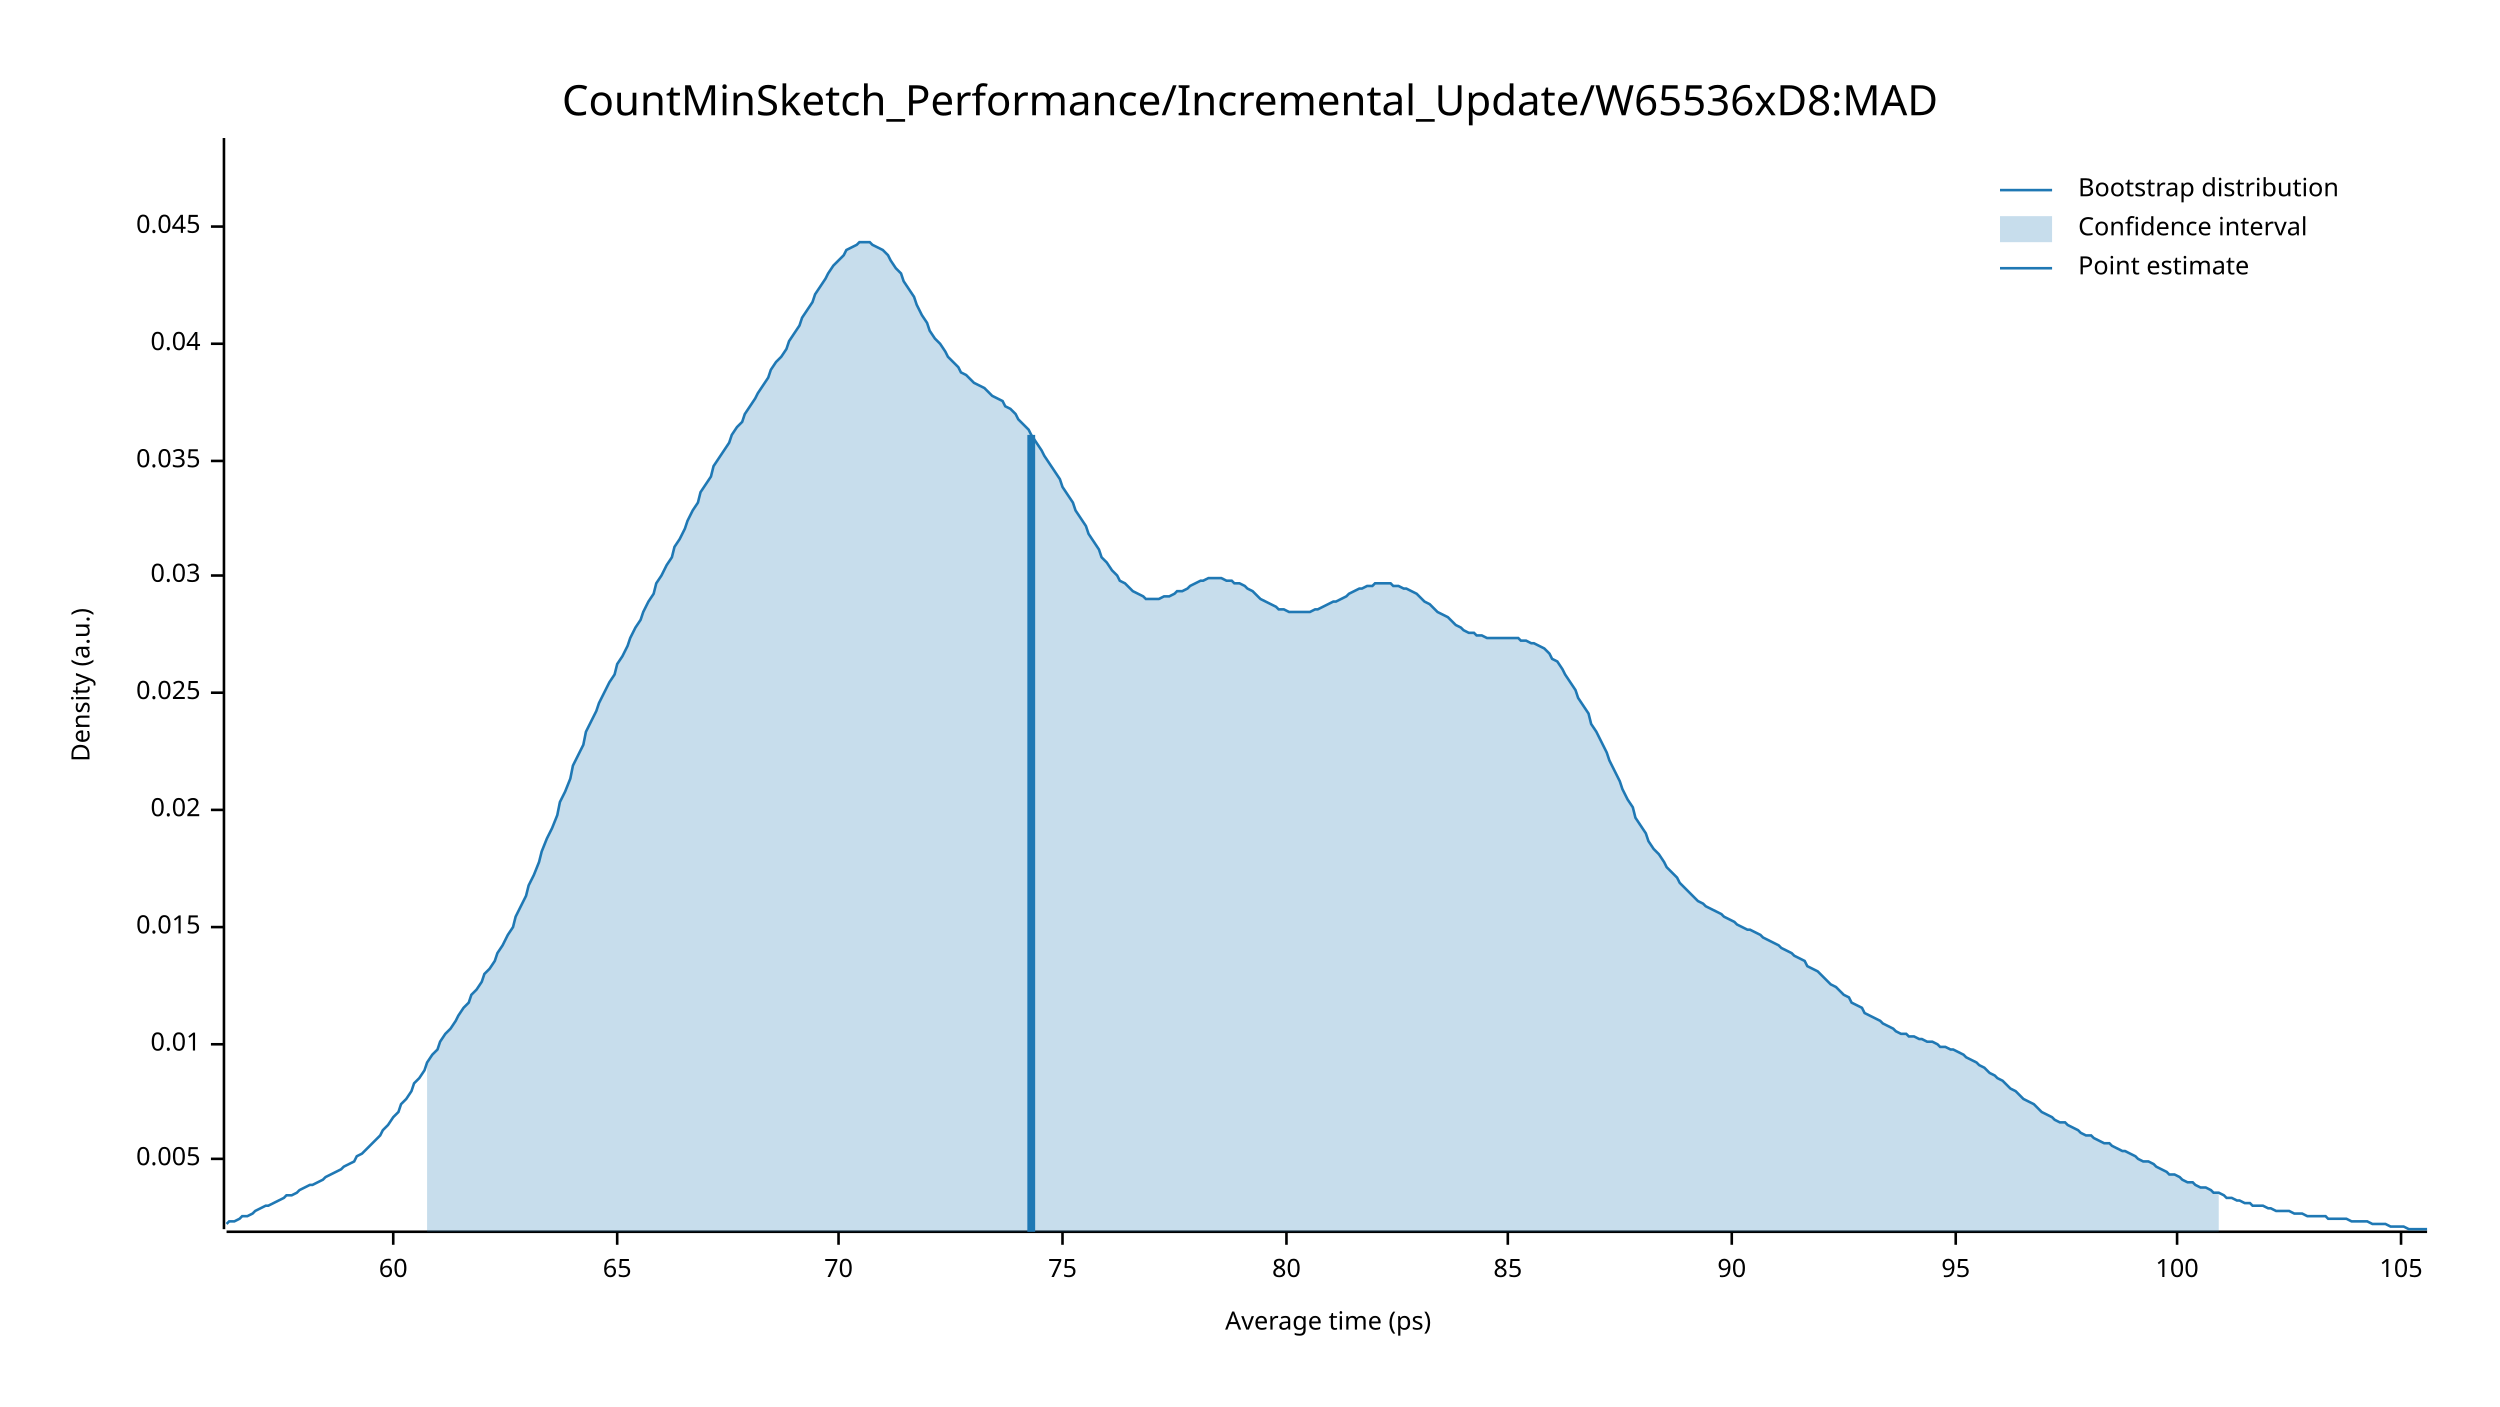
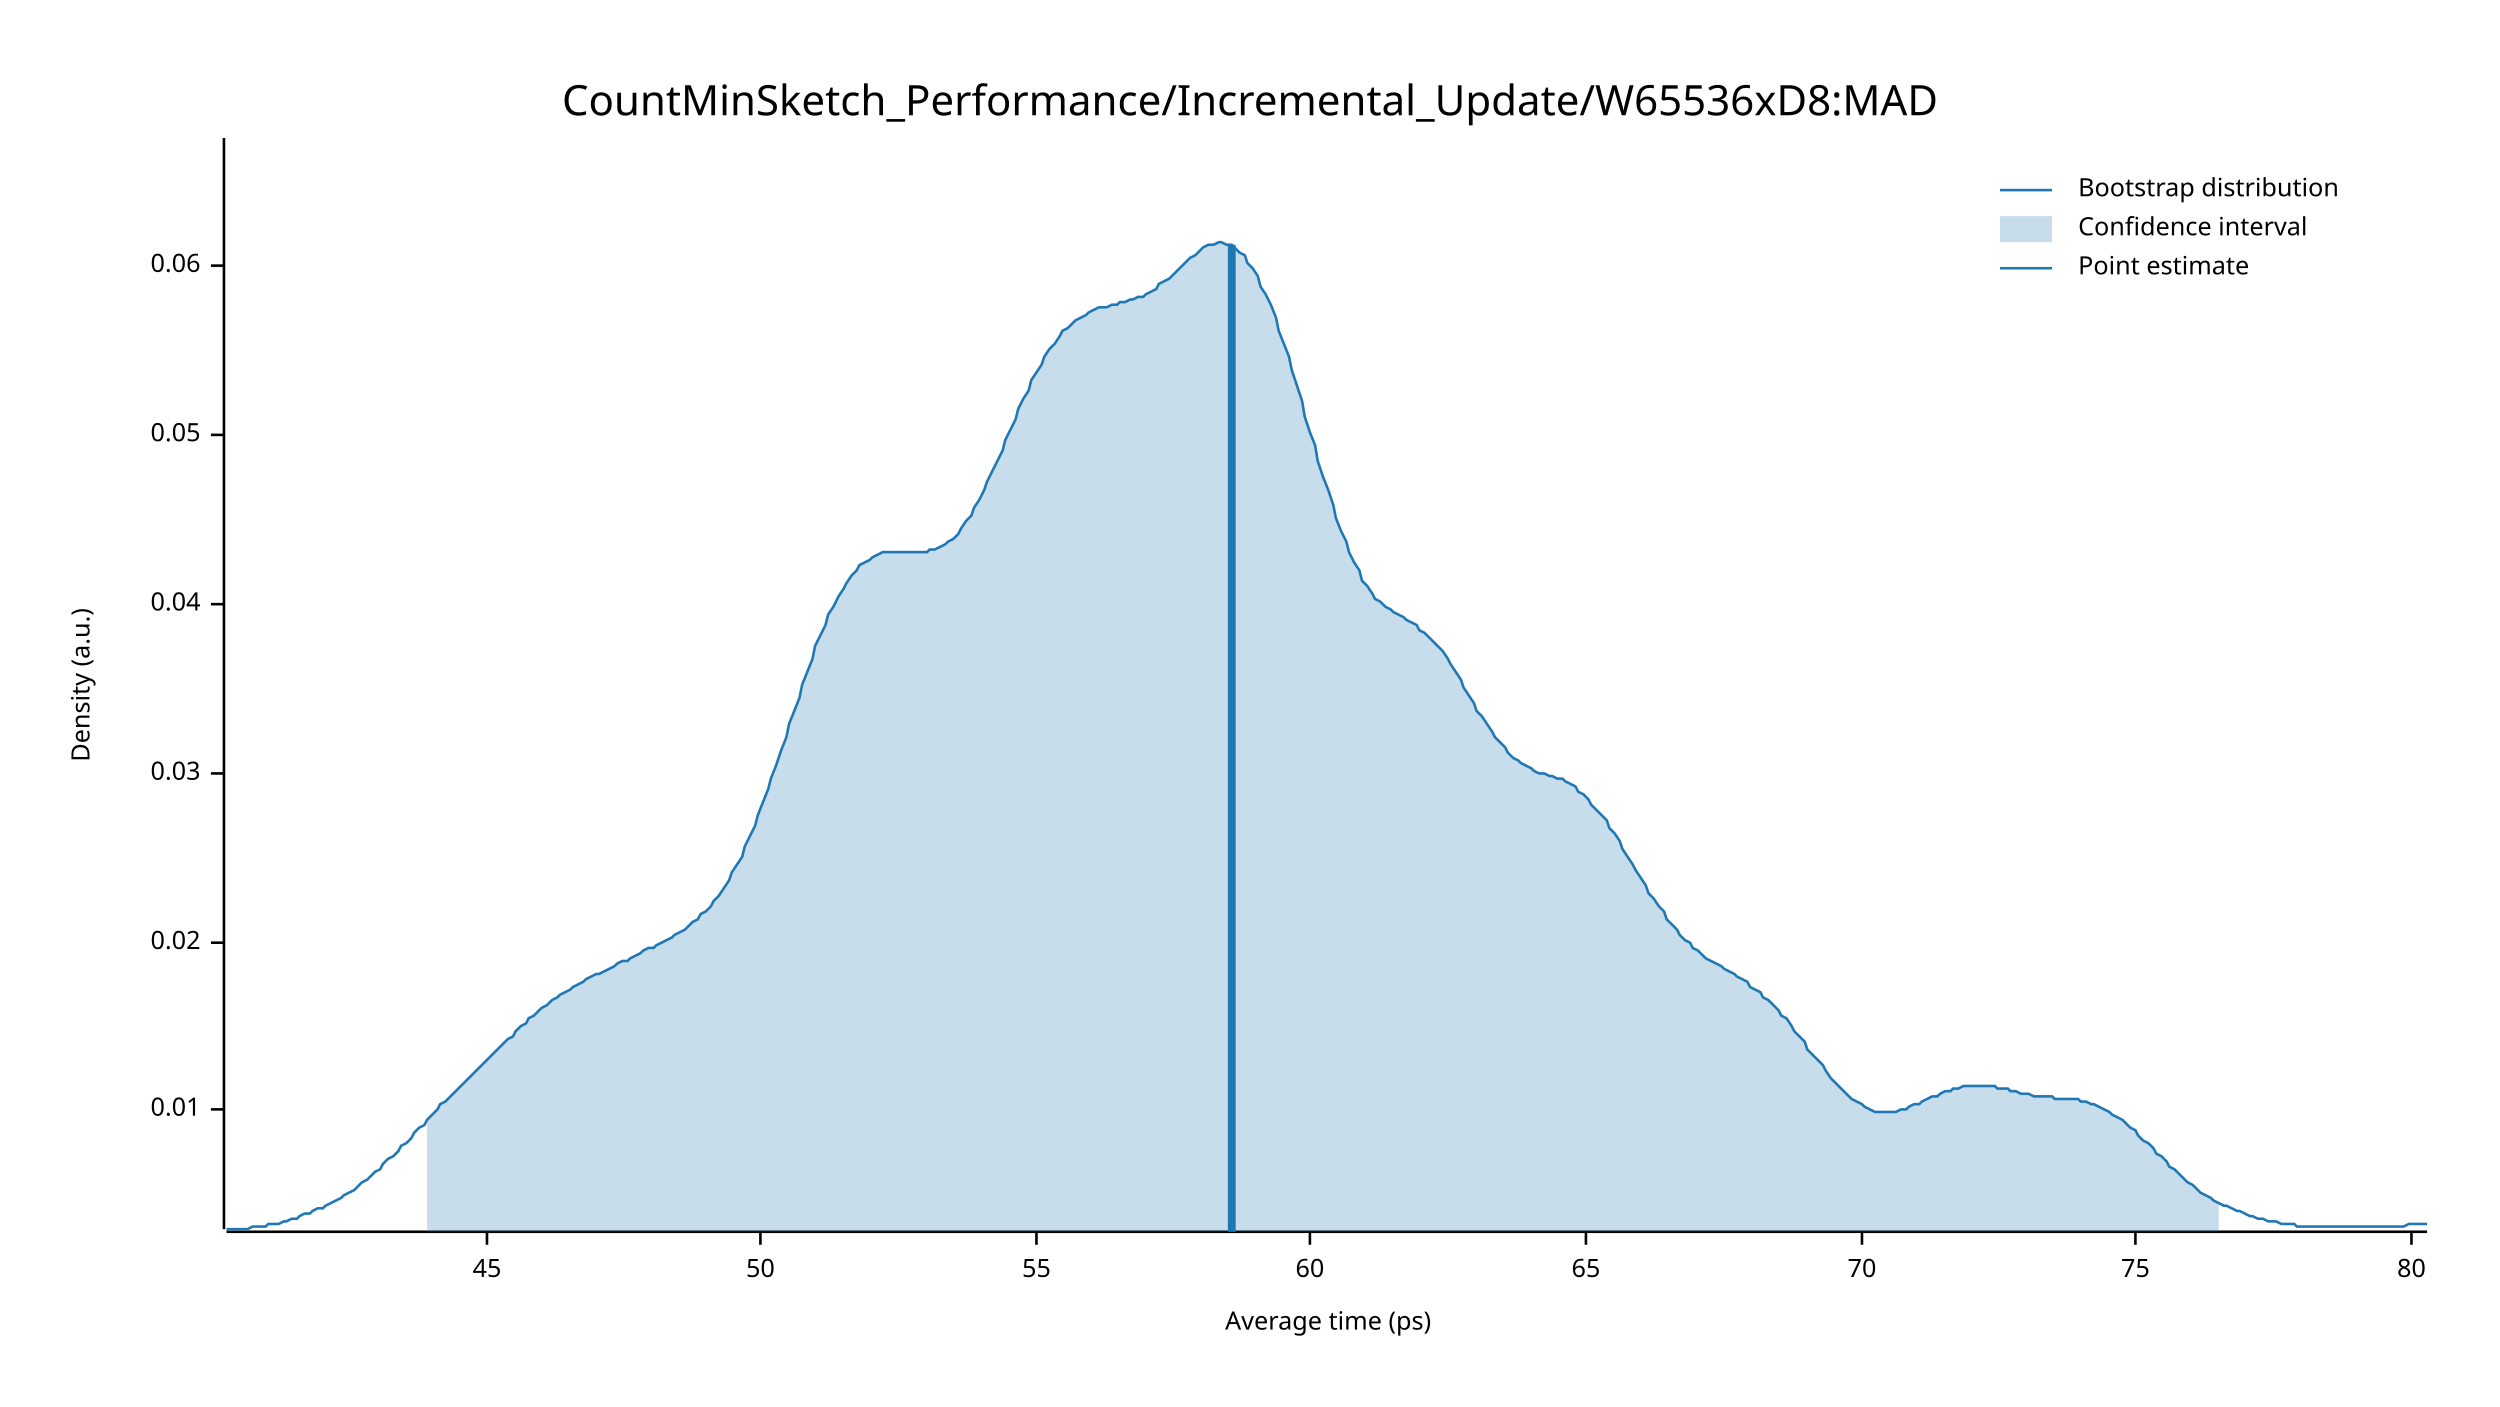
<svg xmlns="http://www.w3.org/2000/svg" width="960" height="540" viewBox="0 0 960 540">
  <text x="480" y="32" dy="0.76em" text-anchor="middle" font-family="sans-serif" font-size="16.129" opacity="1" fill="#000000">
CountMinSketch_Performance/Incremental_Update/W65536xD8:MAD
</text>
  <text x="27" y="263" dy="0.76em" text-anchor="middle" font-family="sans-serif" font-size="9.677" opacity="1" fill="#000000" transform="rotate(270, 27, 263)">
Density (a.u.)
</text>
  <text x="510" y="513" dy="-0.5ex" text-anchor="middle" font-family="sans-serif" font-size="9.677" opacity="1" fill="#000000">
Average time (ps)
</text>
  <polyline fill="none" opacity="1" stroke="#000000" stroke-width="1" points="86,53 86,472 " />
-   <text x="77" y="445" dy="0.5ex" text-anchor="end" font-family="sans-serif" font-size="9.677" opacity="1" fill="#000000">
- 0.005
- </text>
-   <polyline fill="none" opacity="1" stroke="#000000" stroke-width="1" points="81,445 86,445 " />
-   <text x="77" y="401" dy="0.5ex" text-anchor="end" font-family="sans-serif" font-size="9.677" opacity="1" fill="#000000">
+   <text x="77" y="426" dy="0.5ex" text-anchor="end" font-family="sans-serif" font-size="9.677" opacity="1" fill="#000000">
0.01
</text>
-   <polyline fill="none" opacity="1" stroke="#000000" stroke-width="1" points="81,401 86,401 " />
-   <text x="77" y="356" dy="0.5ex" text-anchor="end" font-family="sans-serif" font-size="9.677" opacity="1" fill="#000000">
- 0.015
- </text>
-   <polyline fill="none" opacity="1" stroke="#000000" stroke-width="1" points="81,356 86,356 " />
-   <text x="77" y="311" dy="0.5ex" text-anchor="end" font-family="sans-serif" font-size="9.677" opacity="1" fill="#000000">
+   <polyline fill="none" opacity="1" stroke="#000000" stroke-width="1" points="81,426 86,426 " />
+   <text x="77" y="362" dy="0.5ex" text-anchor="end" font-family="sans-serif" font-size="9.677" opacity="1" fill="#000000">
0.02
</text>
-   <polyline fill="none" opacity="1" stroke="#000000" stroke-width="1" points="81,311 86,311 " />
-   <text x="77" y="266" dy="0.5ex" text-anchor="end" font-family="sans-serif" font-size="9.677" opacity="1" fill="#000000">
- 0.025
- </text>
-   <polyline fill="none" opacity="1" stroke="#000000" stroke-width="1" points="81,266 86,266 " />
-   <text x="77" y="221" dy="0.5ex" text-anchor="end" font-family="sans-serif" font-size="9.677" opacity="1" fill="#000000">
+   <polyline fill="none" opacity="1" stroke="#000000" stroke-width="1" points="81,362 86,362 " />
+   <text x="77" y="297" dy="0.5ex" text-anchor="end" font-family="sans-serif" font-size="9.677" opacity="1" fill="#000000">
0.03
</text>
-   <polyline fill="none" opacity="1" stroke="#000000" stroke-width="1" points="81,221 86,221 " />
-   <text x="77" y="177" dy="0.5ex" text-anchor="end" font-family="sans-serif" font-size="9.677" opacity="1" fill="#000000">
- 0.035
- </text>
-   <polyline fill="none" opacity="1" stroke="#000000" stroke-width="1" points="81,177 86,177 " />
-   <text x="77" y="132" dy="0.5ex" text-anchor="end" font-family="sans-serif" font-size="9.677" opacity="1" fill="#000000">
+   <polyline fill="none" opacity="1" stroke="#000000" stroke-width="1" points="81,297 86,297 " />
+   <text x="77" y="232" dy="0.5ex" text-anchor="end" font-family="sans-serif" font-size="9.677" opacity="1" fill="#000000">
0.04
</text>
-   <polyline fill="none" opacity="1" stroke="#000000" stroke-width="1" points="81,132 86,132 " />
-   <text x="77" y="87" dy="0.5ex" text-anchor="end" font-family="sans-serif" font-size="9.677" opacity="1" fill="#000000">
- 0.045
+   <polyline fill="none" opacity="1" stroke="#000000" stroke-width="1" points="81,232 86,232 " />
+   <text x="77" y="167" dy="0.5ex" text-anchor="end" font-family="sans-serif" font-size="9.677" opacity="1" fill="#000000">
+ 0.05
</text>
-   <polyline fill="none" opacity="1" stroke="#000000" stroke-width="1" points="81,87 86,87 " />
+   <polyline fill="none" opacity="1" stroke="#000000" stroke-width="1" points="81,167 86,167 " />
+   <text x="77" y="102" dy="0.5ex" text-anchor="end" font-family="sans-serif" font-size="9.677" opacity="1" fill="#000000">
+ 0.06
+ </text>
+   <polyline fill="none" opacity="1" stroke="#000000" stroke-width="1" points="81,102 86,102 " />
  <polyline fill="none" opacity="1" stroke="#000000" stroke-width="1" points="87,473 932,473 " />
-   <text x="151" y="483" dy="0.76em" text-anchor="middle" font-family="sans-serif" font-size="9.677" opacity="1" fill="#000000">
+   <text x="187" y="483" dy="0.76em" text-anchor="middle" font-family="sans-serif" font-size="9.677" opacity="1" fill="#000000">
+ 45
+ </text>
+   <polyline fill="none" opacity="1" stroke="#000000" stroke-width="1" points="187,473 187,478 " />
+   <text x="292" y="483" dy="0.76em" text-anchor="middle" font-family="sans-serif" font-size="9.677" opacity="1" fill="#000000">
+ 50
+ </text>
+   <polyline fill="none" opacity="1" stroke="#000000" stroke-width="1" points="292,473 292,478 " />
+   <text x="398" y="483" dy="0.76em" text-anchor="middle" font-family="sans-serif" font-size="9.677" opacity="1" fill="#000000">
+ 55
+ </text>
+   <polyline fill="none" opacity="1" stroke="#000000" stroke-width="1" points="398,473 398,478 " />
+   <text x="503" y="483" dy="0.76em" text-anchor="middle" font-family="sans-serif" font-size="9.677" opacity="1" fill="#000000">
60
</text>
-   <polyline fill="none" opacity="1" stroke="#000000" stroke-width="1" points="151,473 151,478 " />
-   <text x="237" y="483" dy="0.76em" text-anchor="middle" font-family="sans-serif" font-size="9.677" opacity="1" fill="#000000">
+   <polyline fill="none" opacity="1" stroke="#000000" stroke-width="1" points="503,473 503,478 " />
+   <text x="609" y="483" dy="0.76em" text-anchor="middle" font-family="sans-serif" font-size="9.677" opacity="1" fill="#000000">
65
</text>
-   <polyline fill="none" opacity="1" stroke="#000000" stroke-width="1" points="237,473 237,478 " />
-   <text x="322" y="483" dy="0.76em" text-anchor="middle" font-family="sans-serif" font-size="9.677" opacity="1" fill="#000000">
+   <polyline fill="none" opacity="1" stroke="#000000" stroke-width="1" points="609,473 609,478 " />
+   <text x="715" y="483" dy="0.76em" text-anchor="middle" font-family="sans-serif" font-size="9.677" opacity="1" fill="#000000">
70
</text>
-   <polyline fill="none" opacity="1" stroke="#000000" stroke-width="1" points="322,473 322,478 " />
-   <text x="408" y="483" dy="0.76em" text-anchor="middle" font-family="sans-serif" font-size="9.677" opacity="1" fill="#000000">
+   <polyline fill="none" opacity="1" stroke="#000000" stroke-width="1" points="715,473 715,478 " />
+   <text x="820" y="483" dy="0.76em" text-anchor="middle" font-family="sans-serif" font-size="9.677" opacity="1" fill="#000000">
75
</text>
-   <polyline fill="none" opacity="1" stroke="#000000" stroke-width="1" points="408,473 408,478 " />
-   <text x="494" y="483" dy="0.76em" text-anchor="middle" font-family="sans-serif" font-size="9.677" opacity="1" fill="#000000">
+   <polyline fill="none" opacity="1" stroke="#000000" stroke-width="1" points="820,473 820,478 " />
+   <text x="926" y="483" dy="0.76em" text-anchor="middle" font-family="sans-serif" font-size="9.677" opacity="1" fill="#000000">
80
</text>
-   <polyline fill="none" opacity="1" stroke="#000000" stroke-width="1" points="494,473 494,478 " />
-   <text x="579" y="483" dy="0.76em" text-anchor="middle" font-family="sans-serif" font-size="9.677" opacity="1" fill="#000000">
- 85
- </text>
-   <polyline fill="none" opacity="1" stroke="#000000" stroke-width="1" points="579,473 579,478 " />
-   <text x="665" y="483" dy="0.76em" text-anchor="middle" font-family="sans-serif" font-size="9.677" opacity="1" fill="#000000">
- 90
- </text>
-   <polyline fill="none" opacity="1" stroke="#000000" stroke-width="1" points="665,473 665,478 " />
-   <text x="751" y="483" dy="0.76em" text-anchor="middle" font-family="sans-serif" font-size="9.677" opacity="1" fill="#000000">
- 95
- </text>
-   <polyline fill="none" opacity="1" stroke="#000000" stroke-width="1" points="751,473 751,478 " />
-   <text x="836" y="483" dy="0.76em" text-anchor="middle" font-family="sans-serif" font-size="9.677" opacity="1" fill="#000000">
- 100
- </text>
-   <polyline fill="none" opacity="1" stroke="#000000" stroke-width="1" points="836,473 836,478 " />
-   <text x="922" y="483" dy="0.76em" text-anchor="middle" font-family="sans-serif" font-size="9.677" opacity="1" fill="#000000">
- 105
- </text>
-   <polyline fill="none" opacity="1" stroke="#000000" stroke-width="1" points="922,473 922,478 " />
-   <polyline fill="none" opacity="1" stroke="#1F78B4" stroke-width="1" points="87,470 88,469 90,469 92,468 93,467 95,467 97,466 98,465 100,464 102,463 103,463 105,462 107,461 109,460 110,459 112,459 114,458 115,457 117,456 119,455 120,455 122,454 124,453 125,452 127,451 129,450 131,449 132,448 134,447 136,446 137,444 139,443 141,441 142,440 144,438 146,436 147,434 149,432 151,429 153,427 154,424 156,422 158,419 159,416 161,414 163,411 164,408 166,405 168,403 169,400 171,397 173,395 175,392 176,390 178,387 180,385 181,382 183,380 185,377 186,374 188,372 190,369 191,366 193,363 195,359 197,356 198,352 200,348 202,344 203,340 205,336 207,331 208,327 210,322 212,318 214,313 215,308 217,304 219,299 220,294 222,290 224,286 225,281 227,277 229,273 230,270 232,266 234,262 236,259 237,255 239,252 241,248 242,245 244,241 246,238 247,235 249,231 251,228 252,224 254,221 256,217 258,214 259,210 261,207 263,203 264,200 266,196 268,193 269,189 271,186 273,183 274,179 276,176 278,173 280,170 281,167 283,164 285,162 286,159 288,156 290,153 291,151 293,148 295,145 296,142 298,139 300,137 302,134 303,131 305,128 307,125 308,122 310,119 312,116 313,113 315,110 317,107 318,105 320,102 322,100 324,98 325,96 327,95 329,94 330,93 332,93 334,93 335,94 337,95 339,96 341,98 342,100 344,103 346,105 347,108 349,111 351,114 352,117 354,121 356,124 357,127 359,130 361,132 363,135 364,137 366,139 368,141 369,143 371,144 373,146 374,147 376,148 378,149 379,150 381,152 383,153 385,154 386,156 388,157 390,159 391,161 393,163 395,165 396,167 398,170 400,173 401,175 403,178 405,181 407,184 408,187 410,190 412,193 413,196 415,199 417,202 418,205 420,208 422,211 423,214 425,216 427,219 429,221 430,223 432,224 434,226 435,227 437,228 439,229 440,230 442,230 444,230 445,230 447,229 449,229 451,228 452,227 454,227 456,226 457,225 459,224 461,223 462,223 464,222 466,222 468,222 469,222 471,223 473,223 474,224 476,224 478,225 479,226 481,227 483,229 484,230 486,231 488,232 490,233 491,234 493,234 495,235 496,235 498,235 500,235 501,235 503,235 505,234 506,234 508,233 510,232 512,231 513,231 515,230 517,229 518,228 520,227 522,226 523,226 525,225 527,225 528,224 530,224 532,224 534,224 535,225 537,225 539,226 540,226 542,227 544,228 545,229 547,231 549,232 550,233 552,235 554,236 556,237 557,238 559,240 561,241 562,242 564,243 566,243 567,244 569,244 571,245 573,245 574,245 576,245 578,245 579,245 581,245 583,245 584,246 586,246 588,247 589,247 591,248 593,249 595,251 596,253 598,254 600,257 601,259 603,262 605,265 606,268 608,271 610,274 611,278 613,281 615,285 617,289 618,292 620,296 622,300 623,303 625,307 627,310 628,314 630,317 632,320 633,323 635,326 637,328 639,331 640,333 642,335 644,337 645,339 647,341 649,343 650,344 652,346 654,347 655,348 657,349 659,350 661,351 662,352 664,353 666,354 667,355 669,356 671,357 672,357 674,358 676,359 677,360 679,361 681,362 683,363 684,364 686,365 688,366 689,367 691,368 693,369 694,371 696,372 698,373 700,375 701,376 703,378 705,379 706,380 708,382 710,383 711,385 713,386 715,387 716,389 718,390 720,391 722,392 723,393 725,394 727,395 728,396 730,397 732,397 733,398 735,398 737,399 738,399 740,400 742,400 744,401 745,402 747,402 749,403 750,403 752,404 754,405 755,406 757,407 759,408 760,409 762,410 764,412 766,413 767,414 769,415 771,417 772,418 774,419 776,421 777,422 779,423 781,424 782,425 784,427 786,428 788,429 789,430 791,431 793,431 794,432 796,433 798,434 799,435 801,436 803,436 804,437 806,438 808,439 810,439 811,440 813,441 815,442 816,442 818,443 820,444 821,445 823,446 825,446 827,447 828,448 830,449 832,450 833,451 835,451 837,452 838,453 840,454 842,454 843,455 845,456 847,456 849,457 850,458 852,458 854,459 855,460 857,460 859,461 860,461 862,462 864,462 865,463 867,463 869,463 871,464 872,464 874,465 876,465 877,465 879,465 881,466 882,466 884,466 886,467 887,467 889,467 891,467 893,467 894,468 896,468 898,468 899,468 901,468 903,469 904,469 906,469 908,469 909,469 911,470 913,470 915,470 916,470 918,471 920,471 921,471 923,471 925,472 926,472 928,472 930,472 932,472 " />
-   <polygon opacity="0.25" fill="#1F78B4" points="164,408 166,405 168,403 169,400 171,397 173,395 175,392 176,390 178,387 180,385 181,382 183,380 185,377 186,374 188,372 190,369 191,366 193,363 195,359 197,356 198,352 200,348 202,344 203,340 205,336 207,331 208,327 210,322 212,318 214,313 215,308 217,304 219,299 220,294 222,290 224,286 225,281 227,277 229,273 230,270 232,266 234,262 236,259 237,255 239,252 241,248 242,245 244,241 246,238 247,235 249,231 251,228 252,224 254,221 256,217 258,214 259,210 261,207 263,203 264,200 266,196 268,193 269,189 271,186 273,183 274,179 276,176 278,173 280,170 281,167 283,164 285,162 286,159 288,156 290,153 291,151 293,148 295,145 296,142 298,139 300,137 302,134 303,131 305,128 307,125 308,122 310,119 312,116 313,113 315,110 317,107 318,105 320,102 322,100 324,98 325,96 327,95 329,94 330,93 332,93 334,93 335,94 337,95 339,96 341,98 342,100 344,103 346,105 347,108 349,111 351,114 352,117 354,121 356,124 357,127 359,130 361,132 363,135 364,137 366,139 368,141 369,143 371,144 373,146 374,147 376,148 378,149 379,150 381,152 383,153 385,154 386,156 388,157 390,159 391,161 393,163 395,165 396,167 398,170 400,173 401,175 403,178 405,181 407,184 408,187 410,190 412,193 413,196 415,199 417,202 418,205 420,208 422,211 423,214 425,216 427,219 429,221 430,223 432,224 434,226 435,227 437,228 439,229 440,230 442,230 444,230 445,230 447,229 449,229 451,228 452,227 454,227 456,226 457,225 459,224 461,223 462,223 464,222 466,222 468,222 469,222 471,223 473,223 474,224 476,224 478,225 479,226 481,227 483,229 484,230 486,231 488,232 490,233 491,234 493,234 495,235 496,235 498,235 500,235 501,235 503,235 505,234 506,234 508,233 510,232 512,231 513,231 515,230 517,229 518,228 520,227 522,226 523,226 525,225 527,225 528,224 530,224 532,224 534,224 535,225 537,225 539,226 540,226 542,227 544,228 545,229 547,231 549,232 550,233 552,235 554,236 556,237 557,238 559,240 561,241 562,242 564,243 566,243 567,244 569,244 571,245 573,245 574,245 576,245 578,245 579,245 581,245 583,245 584,246 586,246 588,247 589,247 591,248 593,249 595,251 596,253 598,254 600,257 601,259 603,262 605,265 606,268 608,271 610,274 611,278 613,281 615,285 617,289 618,292 620,296 622,300 623,303 625,307 627,310 628,314 630,317 632,320 633,323 635,326 637,328 639,331 640,333 642,335 644,337 645,339 647,341 649,343 650,344 652,346 654,347 655,348 657,349 659,350 661,351 662,352 664,353 666,354 667,355 669,356 671,357 672,357 674,358 676,359 677,360 679,361 681,362 683,363 684,364 686,365 688,366 689,367 691,368 693,369 694,371 696,372 698,373 700,375 701,376 703,378 705,379 706,380 708,382 710,383 711,385 713,386 715,387 716,389 718,390 720,391 722,392 723,393 725,394 727,395 728,396 730,397 732,397 733,398 735,398 737,399 738,399 740,400 742,400 744,401 745,402 747,402 749,403 750,403 752,404 754,405 755,406 757,407 759,408 760,409 762,410 764,412 766,413 767,414 769,415 771,417 772,418 774,419 776,421 777,422 779,423 781,424 782,425 784,427 786,428 788,429 789,430 791,431 793,431 794,432 796,433 798,434 799,435 801,436 803,436 804,437 806,438 808,439 810,439 811,440 813,441 815,442 816,442 818,443 820,444 821,445 823,446 825,446 827,447 828,448 830,449 832,450 833,451 835,451 837,452 838,453 840,454 842,454 843,455 845,456 847,456 849,457 850,458 852,458 852,473 164,473 " />
-   <polyline fill="none" opacity="1" stroke="#1F78B4" stroke-width="3" points="396,473 396,167 " />
+   <polyline fill="none" opacity="1" stroke="#000000" stroke-width="1" points="926,473 926,478 " />
+   <polyline fill="none" opacity="1" stroke="#1F78B4" stroke-width="1" points="87,472 88,472 90,472 92,472 93,472 95,472 97,471 98,471 100,471 102,471 103,470 105,470 107,470 109,469 110,469 112,468 114,468 115,467 117,466 119,466 120,465 122,464 124,464 125,463 127,462 129,461 131,460 132,459 134,458 136,457 137,456 139,454 141,453 142,452 144,450 146,449 147,447 149,445 151,444 153,442 154,440 156,439 158,437 159,435 161,433 163,432 164,430 166,428 168,426 169,424 171,423 173,421 175,419 176,418 178,416 180,414 181,413 183,411 185,409 186,408 188,406 190,404 191,403 193,401 195,399 197,398 198,396 200,394 202,393 203,391 205,390 207,388 208,387 210,386 212,384 214,383 215,382 217,381 219,380 220,379 222,378 224,377 225,376 227,375 229,374 230,374 232,373 234,372 236,371 237,370 239,369 241,369 242,368 244,367 246,366 247,365 249,364 251,364 252,363 254,362 256,361 258,360 259,359 261,358 263,357 264,356 266,354 268,353 269,351 271,350 273,348 274,346 276,344 278,341 280,338 281,335 283,332 285,329 286,325 288,321 290,317 291,313 293,308 295,303 296,299 298,294 300,288 302,283 303,278 305,273 307,268 308,263 310,258 312,253 313,248 315,244 317,240 318,236 320,233 322,229 324,226 325,224 327,221 329,219 330,217 332,216 334,215 335,214 337,213 339,212 341,212 342,212 344,212 346,212 347,212 349,212 351,212 352,212 354,212 356,212 357,211 359,211 361,210 363,209 364,208 366,207 368,205 369,203 371,200 373,198 374,195 376,192 378,188 379,185 381,181 383,177 385,173 386,169 388,165 390,161 391,157 393,153 395,150 396,146 398,143 400,140 401,137 403,134 405,132 407,129 408,127 410,126 412,124 413,123 415,122 417,121 418,120 420,119 422,118 423,118 425,118 427,117 429,117 430,116 432,116 434,115 435,115 437,114 439,114 440,113 442,112 444,111 445,109 447,108 449,107 451,105 452,104 454,102 456,100 457,99 459,98 461,96 462,95 464,94 466,94 468,93 469,93 471,94 473,94 474,95 476,97 478,98 479,101 481,103 483,106 484,110 486,113 488,117 490,122 491,127 493,132 495,137 496,142 498,148 500,154 501,160 503,166 505,171 506,177 508,183 510,188 512,194 513,199 515,204 517,208 518,212 520,216 522,219 523,223 525,225 527,228 528,230 530,231 532,233 534,234 535,235 537,236 539,237 540,238 542,239 544,240 545,242 547,243 549,245 550,246 552,248 554,250 556,253 557,255 559,258 561,261 562,264 564,267 566,270 567,273 569,275 571,278 573,281 574,283 576,285 578,287 579,289 581,291 583,292 584,293 586,294 588,295 589,296 591,297 593,297 595,298 596,298 598,299 600,299 601,300 603,301 605,302 606,304 608,305 610,307 611,309 613,311 615,313 617,315 618,318 620,320 622,323 623,326 625,329 627,332 628,334 630,337 632,340 633,343 635,345 637,348 639,350 640,353 642,355 644,357 645,359 647,361 649,362 650,364 652,365 654,367 655,368 657,369 659,370 661,371 662,372 664,373 666,374 667,375 669,376 671,377 672,379 674,380 676,381 677,383 679,384 681,386 683,388 684,390 686,391 688,394 689,396 691,398 693,400 694,403 696,405 698,407 700,409 701,411 703,414 705,416 706,417 708,419 710,421 711,422 713,423 715,424 716,425 718,426 720,427 722,427 723,427 725,427 727,427 728,427 730,426 732,426 733,425 735,424 737,424 738,423 740,422 742,421 744,421 745,420 747,419 749,419 750,418 752,418 754,417 755,417 757,417 759,417 760,417 762,417 764,417 766,417 767,418 769,418 771,418 772,419 774,419 776,420 777,420 779,420 781,421 782,421 784,421 786,421 788,421 789,422 791,422 793,422 794,422 796,422 798,422 799,423 801,423 803,424 804,424 806,425 808,426 810,427 811,428 813,429 815,430 816,431 818,433 820,434 821,436 823,438 825,439 827,441 828,443 830,444 832,446 833,448 835,449 837,451 838,452 840,454 842,455 843,456 845,458 847,459 849,460 850,461 852,462 854,463 855,463 857,464 859,465 860,465 862,466 864,467 865,467 867,468 869,468 871,469 872,469 874,469 876,470 877,470 879,470 881,470 882,471 884,471 886,471 887,471 889,471 891,471 893,471 894,471 896,471 898,471 899,471 901,471 903,471 904,471 906,471 908,471 909,471 911,471 913,471 915,471 916,471 918,471 920,471 921,471 923,471 925,470 926,470 928,470 930,470 932,470 " />
+   <polygon opacity="0.25" fill="#1F78B4" points="164,430 166,428 168,426 169,424 171,423 173,421 175,419 176,418 178,416 180,414 181,413 183,411 185,409 186,408 188,406 190,404 191,403 193,401 195,399 197,398 198,396 200,394 202,393 203,391 205,390 207,388 208,387 210,386 212,384 214,383 215,382 217,381 219,380 220,379 222,378 224,377 225,376 227,375 229,374 230,374 232,373 234,372 236,371 237,370 239,369 241,369 242,368 244,367 246,366 247,365 249,364 251,364 252,363 254,362 256,361 258,360 259,359 261,358 263,357 264,356 266,354 268,353 269,351 271,350 273,348 274,346 276,344 278,341 280,338 281,335 283,332 285,329 286,325 288,321 290,317 291,313 293,308 295,303 296,299 298,294 300,288 302,283 303,278 305,273 307,268 308,263 310,258 312,253 313,248 315,244 317,240 318,236 320,233 322,229 324,226 325,224 327,221 329,219 330,217 332,216 334,215 335,214 337,213 339,212 341,212 342,212 344,212 346,212 347,212 349,212 351,212 352,212 354,212 356,212 357,211 359,211 361,210 363,209 364,208 366,207 368,205 369,203 371,200 373,198 374,195 376,192 378,188 379,185 381,181 383,177 385,173 386,169 388,165 390,161 391,157 393,153 395,150 396,146 398,143 400,140 401,137 403,134 405,132 407,129 408,127 410,126 412,124 413,123 415,122 417,121 418,120 420,119 422,118 423,118 425,118 427,117 429,117 430,116 432,116 434,115 435,115 437,114 439,114 440,113 442,112 444,111 445,109 447,108 449,107 451,105 452,104 454,102 456,100 457,99 459,98 461,96 462,95 464,94 466,94 468,93 469,93 471,94 473,94 474,95 476,97 478,98 479,101 481,103 483,106 484,110 486,113 488,117 490,122 491,127 493,132 495,137 496,142 498,148 500,154 501,160 503,166 505,171 506,177 508,183 510,188 512,194 513,199 515,204 517,208 518,212 520,216 522,219 523,223 525,225 527,228 528,230 530,231 532,233 534,234 535,235 537,236 539,237 540,238 542,239 544,240 545,242 547,243 549,245 550,246 552,248 554,250 556,253 557,255 559,258 561,261 562,264 564,267 566,270 567,273 569,275 571,278 573,281 574,283 576,285 578,287 579,289 581,291 583,292 584,293 586,294 588,295 589,296 591,297 593,297 595,298 596,298 598,299 600,299 601,300 603,301 605,302 606,304 608,305 610,307 611,309 613,311 615,313 617,315 618,318 620,320 622,323 623,326 625,329 627,332 628,334 630,337 632,340 633,343 635,345 637,348 639,350 640,353 642,355 644,357 645,359 647,361 649,362 650,364 652,365 654,367 655,368 657,369 659,370 661,371 662,372 664,373 666,374 667,375 669,376 671,377 672,379 674,380 676,381 677,383 679,384 681,386 683,388 684,390 686,391 688,394 689,396 691,398 693,400 694,403 696,405 698,407 700,409 701,411 703,414 705,416 706,417 708,419 710,421 711,422 713,423 715,424 716,425 718,426 720,427 722,427 723,427 725,427 727,427 728,427 730,426 732,426 733,425 735,424 737,424 738,423 740,422 742,421 744,421 745,420 747,419 749,419 750,418 752,418 754,417 755,417 757,417 759,417 760,417 762,417 764,417 766,417 767,418 769,418 771,418 772,419 774,419 776,420 777,420 779,420 781,421 782,421 784,421 786,421 788,421 789,422 791,422 793,422 794,422 796,422 798,422 799,423 801,423 803,424 804,424 806,425 808,426 810,427 811,428 813,429 815,430 816,431 818,433 820,434 821,436 823,438 825,439 827,441 828,443 830,444 832,446 833,448 835,449 837,451 838,452 840,454 842,455 843,456 845,458 847,459 849,460 850,461 852,462 852,473 164,473 " />
+   <polyline fill="none" opacity="1" stroke="#1F78B4" stroke-width="3" points="473,473 473,94 " />
  <text x="798" y="68" dy="0.76em" text-anchor="start" font-family="sans-serif" font-size="9.677" opacity="1" fill="#000000">
Bootstrap distribution
</text>
  <text x="798" y="83" dy="0.76em" text-anchor="start" font-family="sans-serif" font-size="9.677" opacity="1" fill="#000000">
Confidence interval
</text>
  <text x="798" y="98" dy="0.76em" text-anchor="start" font-family="sans-serif" font-size="9.677" opacity="1" fill="#000000">
Point estimate
</text>
  <polyline fill="none" opacity="1" stroke="#1F78B4" stroke-width="1" points="768,73 788,73 " />
  <rect x="768" y="83" width="20" height="10" opacity="0.25" fill="#1F78B4" stroke="none" />
  <polyline fill="none" opacity="1" stroke="#1F78B4" stroke-width="1" points="768,103 788,103 " />
</svg>
